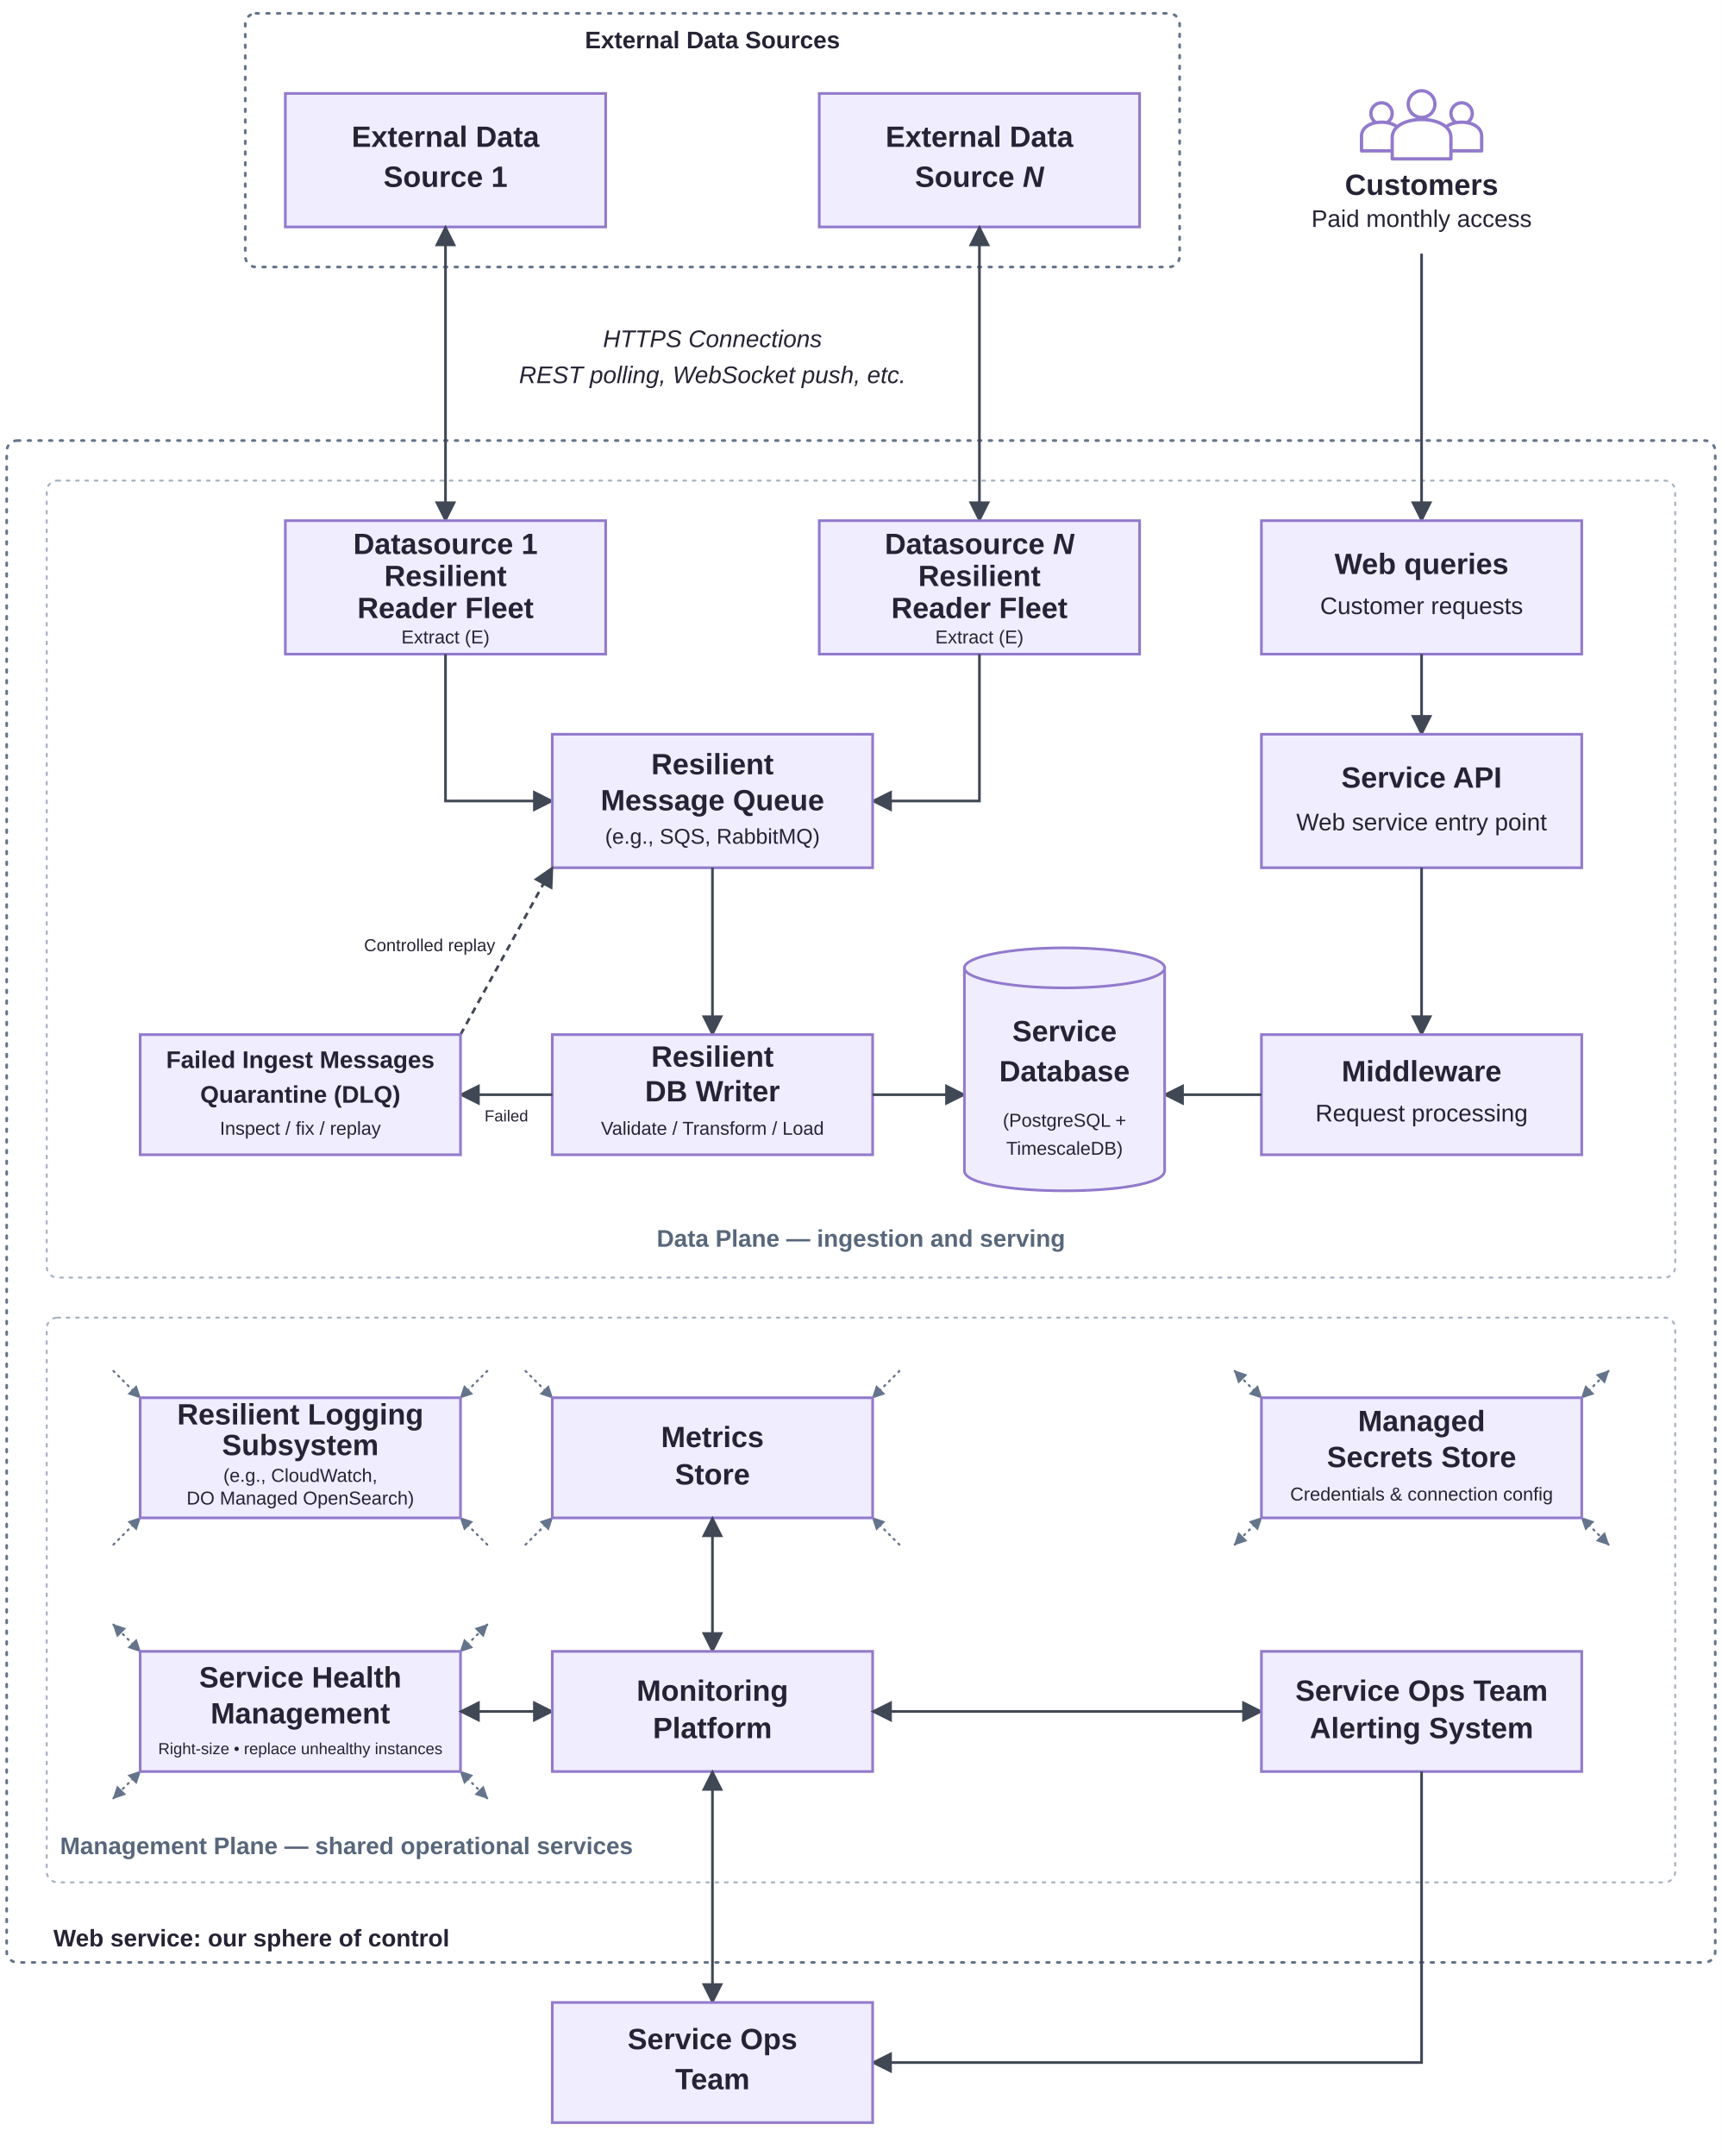
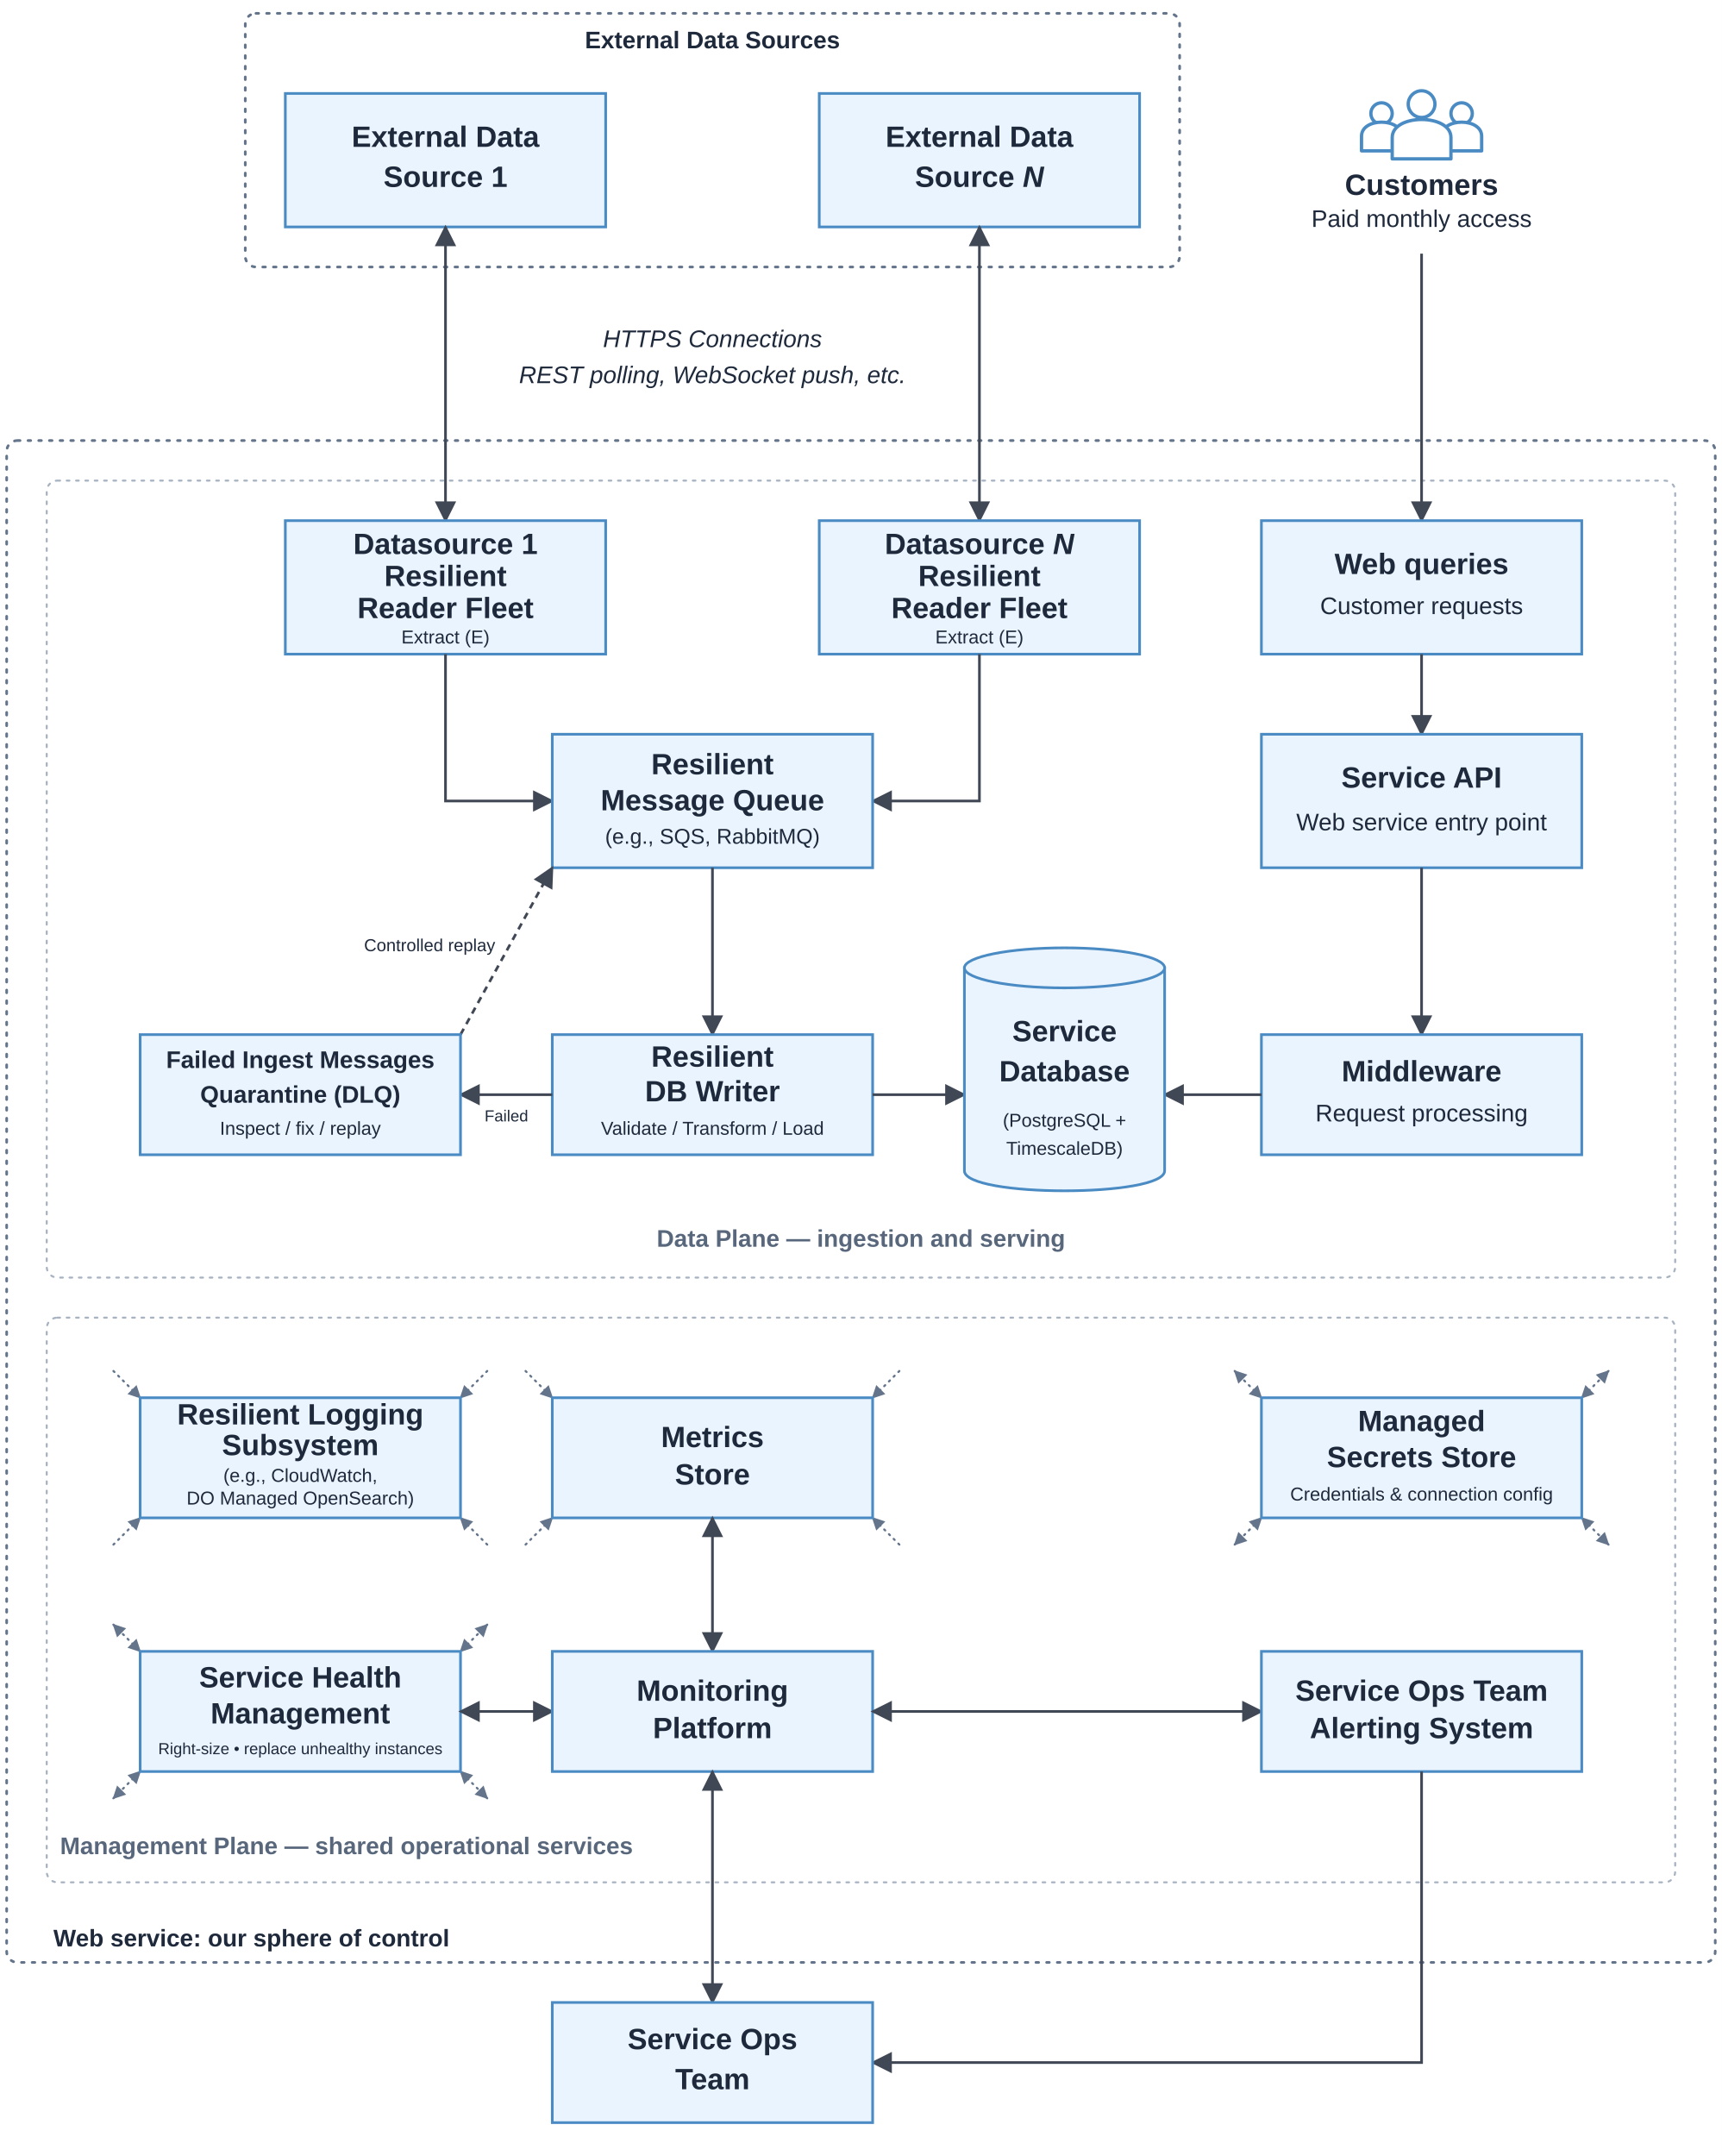
<svg xmlns="http://www.w3.org/2000/svg" width="1290" height="1615" viewBox="0 0 1290 1615" role="img" aria-labelledby="diagram-title diagram-description">
  <defs>
    <marker id="arrow" viewBox="0 0 10 10" refX="9" refY="5" markerWidth="8" markerHeight="8" orient="auto-start-reverse">
      <path d="M 0 0 L 10 5 L 0 10 Z" fill="#414855" />
    </marker>
    <marker id="log-arrow" viewBox="0 0 10 10" refX="9" refY="5" markerWidth="6" markerHeight="6" orient="auto-start-reverse">
      <path d="M 0 0 L 10 5 L 0 10 Z" fill="#64748b" />
    </marker>
  </defs>
  <style>
-     text { font-family: Arial, Helvetica, sans-serif; fill: #252334; text-anchor: middle; }
+     text { font-family: Arial, Helvetica, sans-serif; fill: #1e293b; text-anchor: middle; }
    .plane { fill: none; stroke: #a8b3c2; stroke-width: 1.5; stroke-dasharray: 2 5; stroke-linecap: round; }
    .plane-label { font-size: 18px; font-weight: 600; fill: #58677b; }
-     .node { fill: #f0edff; stroke: #927acc; stroke-width: 2; }
+     .node { fill: #eaf4ff; stroke: #4b8bc4; stroke-width: 2; }
    .title { font-size: 22px; font-weight: 600; }
    .detail { font-size: 18px; }
    .small { font-size: 16px; }
    .flow { fill: none; stroke: #414855; stroke-width: 2; marker-end: url(#arrow); }
    .both { marker-start: url(#arrow); }
    .replay { stroke-dasharray: 5 4; }
    .secrets-flow, .control-flow { fill: none; stroke: #64748b; stroke-width: 1.6; stroke-dasharray: 1 4; stroke-linecap: round; marker-start: url(#log-arrow); marker-end: url(#log-arrow); }
    .log-flow, .metric-flow { fill: none; stroke: #64748b; stroke-width: 1.6; stroke-dasharray: 1 4; stroke-linecap: round; marker-end: url(#log-arrow); }
  </style>
  <rect width="1290" height="1615" fill="#ffffff" />
  <g aria-label="External Data Sources">
    <rect x="183.75" y="10" width="700" height="190" rx="8" fill="none" stroke="#64748b" stroke-width="2" stroke-dasharray="2 6" stroke-linecap="round" />
    <text x="533.75" y="40" dominant-baseline="text-after-edge" style="font-size: 18px; font-weight: 600;">External Data Sources</text>
  </g>
  <g transform="translate(0, 30)">
    <g aria-label="External Data Source 1">
      <rect class="node" x="213.75" y="40" width="240" height="100" />
      <text class="title" x="333.75" y="80">External Data</text>
      <text class="title" x="333.75" y="110">Source 1</text>
    </g>
    <g aria-label="External Data Source N">
      <rect class="node" x="613.75" y="40" width="240" height="100" />
      <text class="title" x="733.75" y="80">External Data</text>
      <text class="title" x="733.75" y="110">Source <tspan font-style="italic">N</tspan>
      </text>
    </g>
    <g aria-label="Customers: multiple people with paid monthly access">
-       <g transform="translate(1065, 55)" fill="#ffffff" stroke="#927acc" stroke-width="2.5" stroke-linecap="round" stroke-linejoin="round" aria-hidden="true">
+       <g transform="translate(1065, 55)" fill="#ffffff" stroke="#4b8bc4" stroke-width="2.5" stroke-linecap="round" stroke-linejoin="round" aria-hidden="true">
        <circle cx="-30" cy="0" r="8" />
        <path d="M -45 28 V 17 C -45 3 -15 3 -15 17 V 28 Z" />
        <circle cx="30" cy="0" r="8" />
        <path d="M 15 28 V 17 C 15 3 45 3 45 17 V 28 Z" />
        <circle cx="0" cy="-7" r="10" />
        <path d="M -22 34 V 18 C -22 0 22 0 22 18 V 34 Z" />
      </g>
      <text class="title" x="1065" y="116">Customers</text>
      <text class="detail" x="1065" y="140">Paid monthly access</text>
    </g>
    <g transform="translate(0, 50)">
      <rect x="5" y="250" width="1280" height="1140" rx="8" fill="none" stroke="#64748b" stroke-width="2" stroke-dasharray="2 6" stroke-linecap="round" />
      <text x="40" y="1378" style="text-anchor: start; font-size: 18px; font-weight: 600;">Web service: our sphere of control</text>
      <g aria-label="Data Plane: ingestion and serving">
        <rect class="plane" x="35" y="280" width="1220" height="597" rx="8" />
        <text class="plane-label" x="645" y="842" dominant-baseline="text-before-edge">Data Plane — ingestion and serving</text>
      </g>
      <g aria-label="Management Plane: shared operational services">
        <rect class="plane" x="35" y="907" width="1220" height="423" rx="8" />
        <text class="plane-label" x="45" y="1297" dominant-baseline="text-before-edge" style="text-anchor: start;">Management Plane — shared operational services</text>
      </g>
      <path class="flow both" d="M 333.75 90 V 310" />
      <path class="flow both" d="M 733.75 90 V 310" />
      <g aria-label="HTTPS Connections: REST polling, WebSocket push, etc." font-style="italic">
        <text class="detail" x="533.75" y="180">HTTPS Connections</text>
        <text class="detail" x="533.75" y="207">REST polling, WebSocket push, etc.</text>
      </g>
      <path class="flow" d="M 1065 110 V 310" />
      <g transform="translate(0, 30)">
        <g aria-label="Datasource 1 Resilient Reader Fleet">
          <rect class="node" x="213.75" y="280" width="240" height="100" />
          <text class="title" x="333.75" y="305">Datasource 1</text>
          <text class="title" x="333.75" y="329">Resilient</text>
          <text class="title" x="333.75" y="353">Reader Fleet</text>
          <text x="333.75" y="372" style="font-size: 14px;">Extract (E)</text>
        </g>
        <g aria-label="Datasource N Resilient Reader Fleet">
          <rect class="node" x="613.75" y="280" width="240" height="100" />
          <text class="title" x="733.75" y="305">Datasource <tspan font-style="italic">N</tspan>
          </text>
          <text class="title" x="733.75" y="329">Resilient</text>
          <text class="title" x="733.75" y="353">Reader Fleet</text>
          <text x="733.75" y="372" style="font-size: 14px;">Extract (E)</text>
        </g>
        <g aria-label="Web queries">
          <rect class="node" x="945" y="280" width="240" height="100" />
          <text class="title" x="1065" y="320">Web queries</text>
          <text class="detail" x="1065" y="350">Customer requests</text>
        </g>
        <path class="flow" d="M 333.75 380 V 490 H 413.75" />
        <path class="flow" d="M 733.75 380 V 490 H 653.75" />
        <path class="flow" d="M 1065 380 V 440" />
        <g aria-label="Resilient message queue">
          <rect class="node" x="413.75" y="440" width="240" height="100" />
          <text class="title" x="533.75" y="470">Resilient</text>
          <text class="title" x="533.75" y="497">Message Queue</text>
          <text class="small" x="533.75" y="522">(e.g., SQS, RabbitMQ)</text>
        </g>
        <g aria-label="Service API">
          <rect class="node" x="945" y="440" width="240" height="100" />
          <text class="title" x="1065" y="480">Service API</text>
          <text class="detail" x="1065" y="512">Web service entry point</text>
        </g>
        <path class="flow" d="M 533.75 540 V 665" />
        <path class="flow" d="M 1065 540 V 665" />
        <g aria-label="Resilient database writer">
          <rect class="node" x="413.75" y="665" width="240" height="90" />
          <text class="title" x="533.75" y="689">Resilient</text>
          <text class="title" x="533.75" y="715">DB Writer</text>
          <text x="533.75" y="740" style="font-size: 14px;">Validate / Transform / Load</text>
        </g>
        <path class="flow" d="M 413.75 710 H 345" />
        <text x="379.375" y="730" style="font-size: 12px;">Failed</text>
        <path class="flow replay" d="M 345 665 L 413.75 540" />
        <text x="321.875" y="602.5" style="font-size: 13px;">Controlled replay</text>
        <g aria-label="Failed Ingest Messages / Quarantine, dead-letter queue">
          <rect class="node" x="105" y="665" width="240" height="90" />
          <text x="225" y="690" style="font-size: 18px; font-weight: 600;">Failed Ingest Messages</text>
          <text x="225" y="716" style="font-size: 18px; font-weight: 600;">Quarantine (DLQ)</text>
          <text x="225" y="740" style="font-size: 14px;">Inspect / fix / replay</text>
        </g>
        <g aria-label="Middleware">
          <rect class="node" x="945" y="665" width="240" height="90" />
          <text class="title" x="1065" y="700">Middleware</text>
          <text class="detail" x="1065" y="730">Request processing</text>
        </g>
        <path class="flow" d="M 653.75 710 H 722.5" />
        <path class="flow" d="M 945 710 H 872.5" />
        <g aria-label="Service database, PostgreSQL and TimescaleDB">
          <path class="node" d="M 722.5 615 V 767 C 722.5 787 872.5 787 872.5 767 V 615 Z" />
          <ellipse class="node" cx="797.5" cy="615" rx="75" ry="15" />
          <text class="title" x="797.5" y="670">Service</text>
          <text class="title" x="797.5" y="700">Database</text>
          <text x="797.5" y="734" style="font-size: 14px;">(PostgreSQL +</text>
          <text x="797.5" y="755" style="font-size: 14px;">TimescaleDB)</text>
        </g>
        <g transform="translate(255, 307)">
          <g aria-label="Components request and receive credentials from the Managed Secrets Store">
            <path class="secrets-flow" d="M 670 610 L 690 630" />
            <path class="secrets-flow" d="M 950 610 L 930 630" />
            <path class="secrets-flow" d="M 670 740 L 690 720" />
            <path class="secrets-flow" d="M 950 740 L 930 720" />
          </g>
          <g aria-label="Managed Secrets Store: credentials and connection configuration">
            <rect class="node" x="690" y="630" width="240" height="90" />
            <text class="title" x="810" y="655">Managed</text>
            <text class="title" x="810" y="682">Secrets Store</text>
            <text x="810" y="707" style="font-size: 14px;">Credentials &amp; connection config</text>
          </g>
        </g>
        <g transform="translate(-552.5, 307)">
          <g aria-label="Every component sends logs to the Resilient Logging Subsystem">
            <path class="log-flow" d="M 637.5 610 L 657.5 630" />
            <path class="log-flow" d="M 917.5 610 L 897.5 630" />
            <path class="log-flow" d="M 637.5 740 L 657.5 720" />
            <path class="log-flow" d="M 917.5 740 L 897.5 720" />
          </g>
          <g aria-label="Resilient Logging Subsystem">
            <rect class="node" x="657.5" y="630" width="240" height="90" />
            <text class="title" x="777.5" y="650">Resilient Logging</text>
            <text class="title" x="777.5" y="673">Subsystem</text>
            <text x="777.5" y="693" style="font-size: 14px;">(e.g., CloudWatch,</text>
            <text x="777.5" y="710" style="font-size: 14px;">DO Managed OpenSearch)</text>
          </g>
        </g>
        <g transform="translate(348.75, -203)">
          <g aria-label="Metrics from every component reach the shared Metrics Store">
            <path class="metric-flow" d="M 45 1120 L 65 1140" />
            <path class="metric-flow" d="M 325 1120 L 305 1140" />
            <path class="metric-flow" d="M 45 1250 L 65 1230" />
            <path class="metric-flow" d="M 325 1250 L 305 1230" />
          </g>
          <g aria-label="Metrics Store">
            <rect class="node" x="65" y="1140" width="240" height="90" />
            <text class="title" x="185" y="1177">Metrics</text>
            <text class="title" x="185" y="1205">Store</text>
          </g>
        </g>
        <path class="flow both" d="M 533.75 1027 V 1127" />
        <g transform="translate(0, -13)">
          <g aria-label="Service Health Management: workload control and status">
            <path class="control-flow" d="M 85 1120 L 105 1140" />
            <path class="control-flow" d="M 365 1120 L 345 1140" />
            <path class="control-flow" d="M 85 1250 L 105 1230" />
            <path class="control-flow" d="M 365 1250 L 345 1230" />
          </g>
          <g aria-label="Service Health Management: right-size and replace unhealthy instances">
            <rect class="node" x="105" y="1140" width="240" height="90" />
            <text class="title" x="225" y="1167">Service Health</text>
            <text class="title" x="225" y="1194">Management</text>
            <text x="225" y="1217" style="font-size: 12px;">Right-size • replace unhealthy instances</text>
          </g>
          <path class="flow both" d="M 345 1185 H 413.75" />
          <g aria-label="Monitoring Platform">
            <rect class="node" x="413.75" y="1140" width="240" height="90" />
            <text class="title" x="533.75" y="1177">Monitoring</text>
            <text class="title" x="533.75" y="1205">Platform</text>
          </g>
          <path class="flow both" d="M 653.75 1185 H 945" />
          <g aria-label="Service Ops Team Alerting System">
            <rect class="node" x="945" y="1140" width="240" height="90" />
            <text class="title" x="1065" y="1177">Service Ops Team</text>
            <text class="title" x="1065" y="1205">Alerting System</text>
          </g>
        </g>
        <path class="flow both" d="M 533.75 1217 V 1390" />
        <path class="flow" d="M 1065 1217 V 1435 H 653.75" />
        <g aria-label="Service Ops Team">
          <rect class="node" x="413.75" y="1390" width="240" height="90" />
          <text class="title" x="533.75" y="1425">Service Ops</text>
          <text class="title" x="533.75" y="1455">Team</text>
        </g>
      </g>
    </g>
  </g>
</svg>
